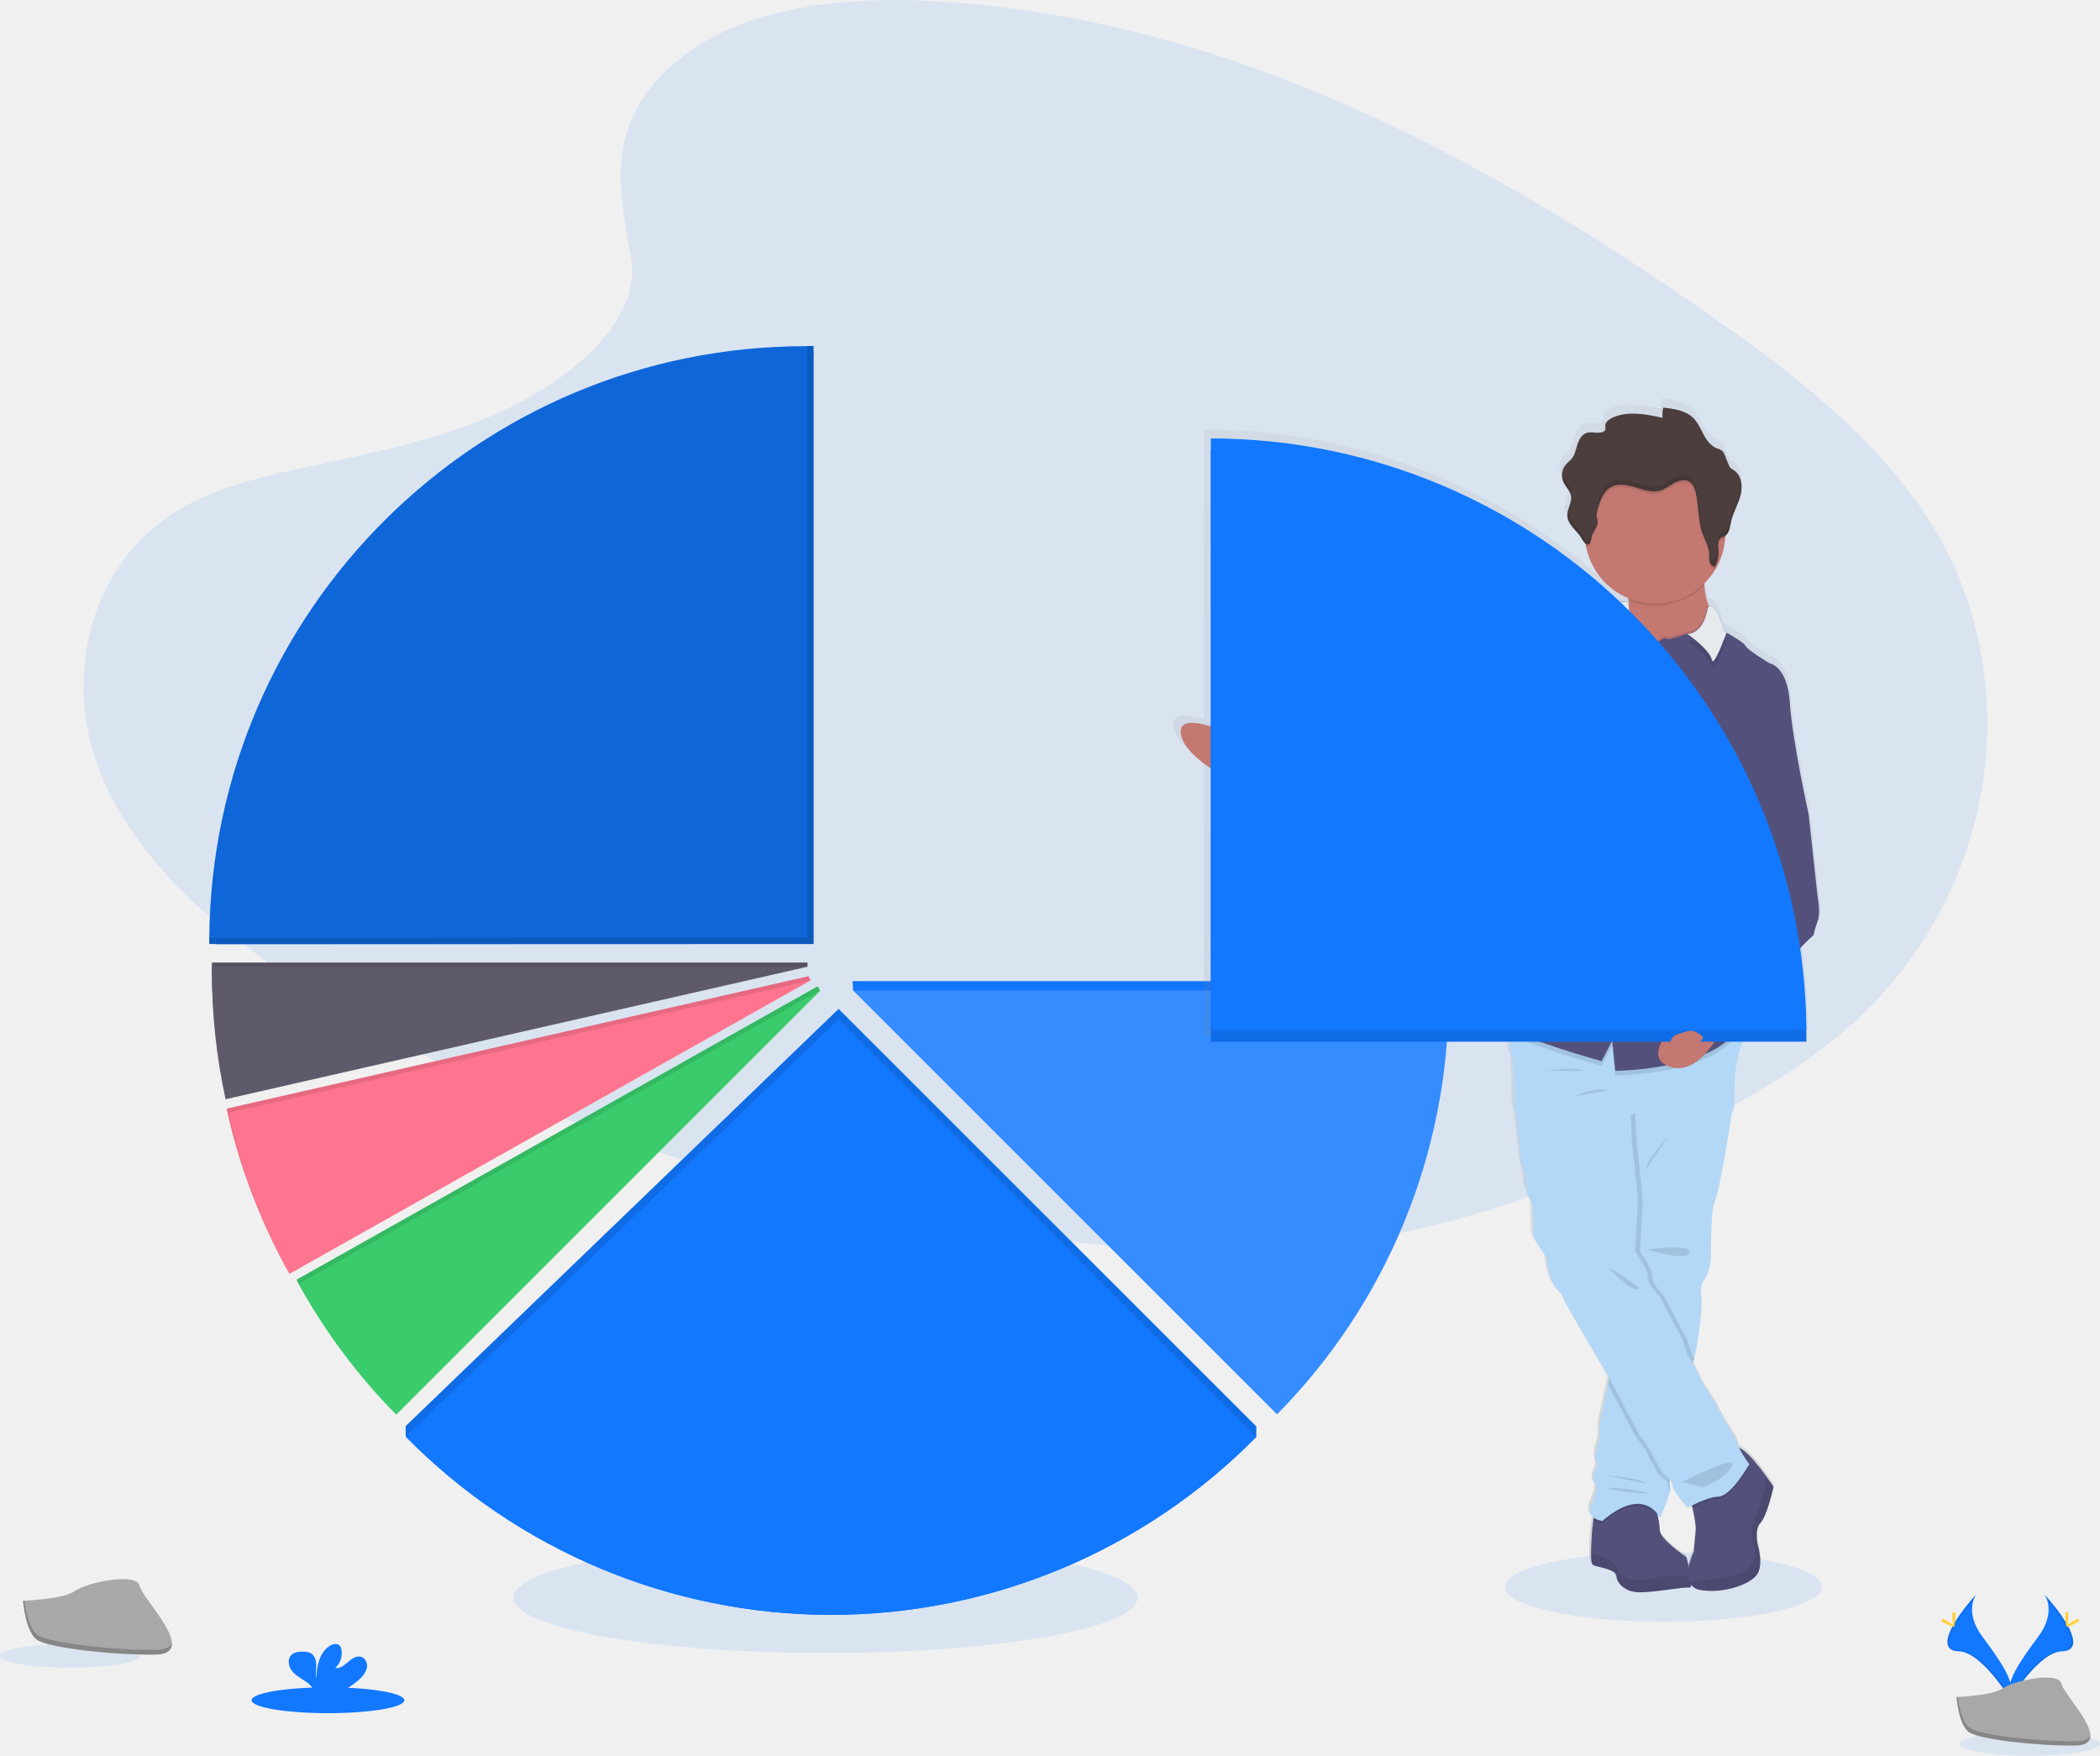
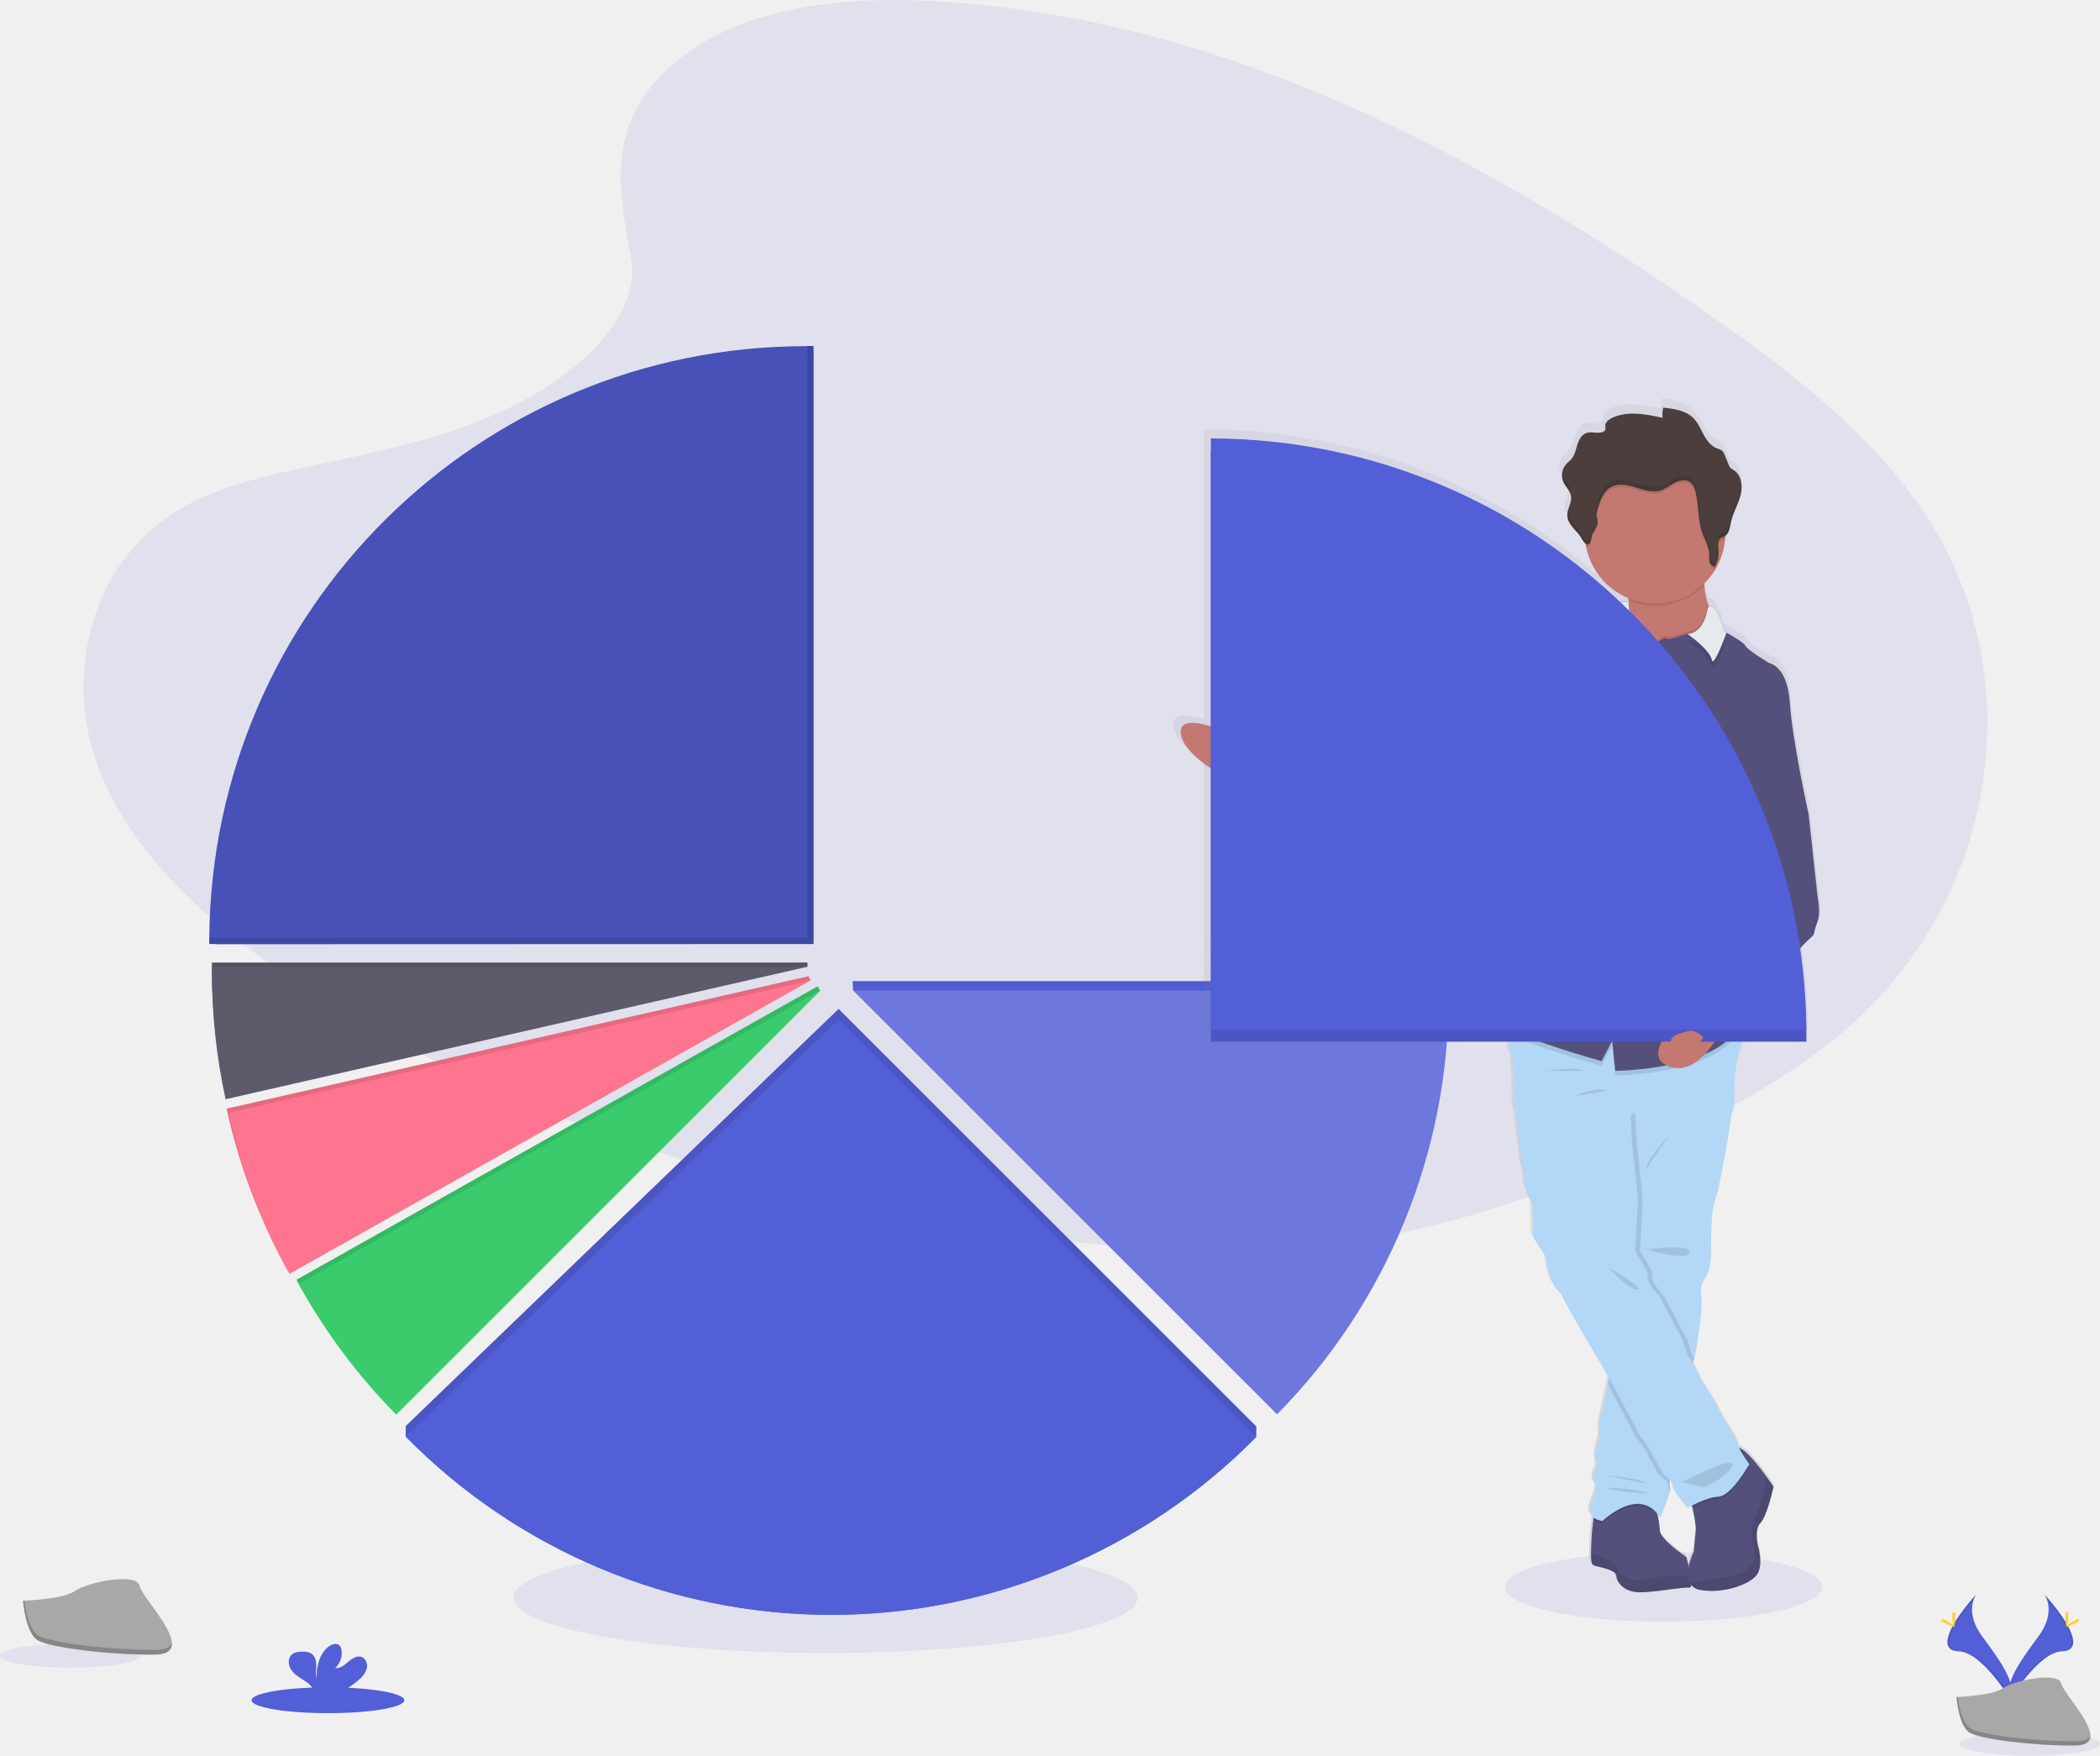
<svg xmlns="http://www.w3.org/2000/svg" height="836.99" viewBox="0 0 1000.85 836.99" width="1000.85">
  <linearGradient id="a" gradientUnits="userSpaceOnUse" x1="812.95" x2="812.95" y1="789.59" y2="221.38">
    <stop offset="0" stop-color="#808080" stop-opacity=".25" />
    <stop offset=".54" stop-color="#808080" stop-opacity=".12" />
    <stop offset="1" stop-color="#808080" stop-opacity=".1" />
  </linearGradient>
-   <path d="m419.57 62.77c30.78-27.43 79.11-33 123.09-30.84 138.16 6.87 262.87 73.56 370.74 149 39.05 27.31 77.5 56.74 102.85 94.35 51.6 76.57 36.3 182.63-35.46 245.7-24.41 21.46-54 37.92-84.39 52.5-54 25.93-112.31 46.74-173.62 52.67-43.73 4.22-88 .79-131.46-5.11-121.44-16.47-240.65-52.89-340.56-115.2-43.82-27.33-85.13-61.3-103.19-105.51s-6.5-100.24 38.24-126.41c18.51-10.82 40.64-15.71 62.3-20.3 31.89-6.76 64.29-13.42 93.06-27.15 29.72-14.19 64.92-41.63 59-73-6.28-33.71-11.35-63.3 19.4-90.7z" fill="#1178ff" opacity=".1" transform="translate(-99.58 -31.5)" />
-   <ellipse cx="967.42" cy="831.34" fill="#1178ff" opacity=".1" rx="33.42" ry="5.65" />
-   <ellipse cx="393.44" cy="761.68" fill="#1178ff" opacity=".1" rx="148.72" ry="26.33" />
-   <ellipse cx="792.81" cy="756.47" fill="#1178ff" opacity=".1" rx="75.59" ry="16.65" />
-   <path d="m1073.9 791.49s6.14 8-2.83 20.14-16.36 22.35-13.37 29.9c0 0 13.53-22.5 24.54-22.82s3.76-13.71-8.34-27.22z" fill="#1178ff" transform="translate(-99.58 -31.5)" />
+   <path d="m419.57 62.77c30.78-27.43 79.11-33 123.09-30.84 138.16 6.87 262.87 73.56 370.74 149 39.05 27.31 77.5 56.74 102.85 94.35 51.6 76.57 36.3 182.63-35.46 245.7-24.41 21.46-54 37.92-84.39 52.5-54 25.93-112.31 46.74-173.62 52.67-43.73 4.22-88 .79-131.46-5.11-121.44-16.47-240.65-52.89-340.56-115.2-43.82-27.33-85.13-61.3-103.19-105.51s-6.5-100.24 38.24-126.41c18.51-10.82 40.64-15.71 62.3-20.3 31.89-6.76 64.29-13.42 93.06-27.15 29.72-14.19 64.92-41.63 59-73-6.28-33.71-11.35-63.3 19.4-90.7z" fill="#535fd7" opacity=".1" transform="translate(-99.58 -31.5)" />
+   <ellipse cx="967.42" cy="831.34" fill="#535fd7" opacity=".1" rx="33.42" ry="5.65" />
+   <ellipse cx="393.44" cy="761.68" fill="#535fd7" opacity=".1" rx="148.72" ry="26.33" />
+   <ellipse cx="792.81" cy="756.47" fill="#535fd7" opacity=".1" rx="75.59" ry="16.65" />
+   <path d="m1073.9 791.49s6.14 8-2.83 20.14-16.36 22.35-13.37 29.9c0 0 13.53-22.5 24.54-22.82s3.76-13.71-8.34-27.22z" fill="#535fd7" transform="translate(-99.58 -31.5)" />
  <path d="m1073.9 791.49a10 10 0 0 1 1.26 2.52c10.74 12.63 16.47 24.41 6.14 24.7-9.62.28-21.17 17.49-23.93 21.83a8.21 8.21 0 0 0 .33 1s13.53-22.5 24.54-22.82 3.76-13.72-8.34-27.23z" opacity=".1" transform="translate(-99.58 -31.5)" />
  <path d="m1085.31 801.72c0 2.83-.32 5.11-.71 5.11s-.71-2.28-.71-5.11.4-1.49.79-1.49.63-1.33.63 1.49z" fill="#ffd037" transform="translate(-99.58 -31.5)" />
  <path d="m1089.23 805.09c-2.48 1.35-4.65 2.17-4.83 1.83s1.67-1.72 4.15-3.07 1.5-.37 1.69 0 1.47-.11-1.01 1.24z" fill="#ffd037" transform="translate(-99.58 -31.5)" />
-   <path d="m1041.49 791.49s-6.14 8 2.83 20.14 16.37 22.35 13.38 29.9c0 0-13.54-22.5-24.55-22.82s-3.78-13.71 8.34-27.22z" fill="#1178ff" transform="translate(-99.58 -31.5)" />
+   <path d="m1041.49 791.49s-6.14 8 2.83 20.14 16.37 22.35 13.38 29.9c0 0-13.54-22.5-24.55-22.82s-3.78-13.71 8.34-27.22z" fill="#535fd7" transform="translate(-99.58 -31.5)" />
  <path d="m1041.49 791.49a9.83 9.83 0 0 0 -1.25 2.52c-10.75 12.63-16.48 24.41-6.15 24.7 9.63.28 21.17 17.49 23.93 21.83-.09.34-.2.67-.32 1 0 0-13.54-22.5-24.55-22.82s-3.78-13.72 8.34-27.23z" opacity=".1" transform="translate(-99.58 -31.5)" />
  <path d="m1030.08 801.72c0 2.83.32 5.11.71 5.11s.71-2.28.71-5.11-.4-1.49-.79-1.49-.63-1.33-.63 1.49z" fill="#ffd037" transform="translate(-99.58 -31.5)" />
  <path d="m1026.17 805.09c2.48 1.35 4.64 2.17 4.83 1.83s-1.68-1.72-4.16-3.07-1.5-.37-1.68 0-1.47-.11 1.01 1.24z" fill="#ffd037" transform="translate(-99.58 -31.5)" />
  <path d="m1032 840.48s17.15-.53 22.32-4.21 26.4-8.08 27.68-2.17 25.78 29.37 6.41 29.52-45-3-50.17-6.16-6.24-16.98-6.24-16.98z" fill="#a8a8a8" transform="translate(-99.58 -31.5)" />
  <path d="m1088.8 861.57c-19.37.15-45-3-50.17-6.16-3.93-2.4-5.5-11-6-14.95h-.57s1.08 13.84 6.24 17 30.8 6.32 50.17 6.16c5.59 0 7.52-2 7.42-5-.8 1.8-2.89 2.91-7.09 2.95z" opacity=".2" transform="translate(-99.58 -31.5)" />
-   <ellipse cx="33.42" cy="789.34" fill="#1178ff" opacity=".1" rx="33.42" ry="5.65" />
+   <ellipse cx="33.42" cy="789.34" fill="#535fd7" opacity=".1" rx="33.42" ry="5.65" />
  <path d="m110.55 794.59s19.07-.59 24.81-4.68 29.33-9 30.76-2.41 28.65 32.63 7.13 32.81-50-3.36-55.75-6.85-6.95-18.87-6.95-18.87z" fill="#a8a8a8" transform="translate(-99.58 -31.5)" />
  <path d="m173.63 818c-21.53.17-50-3.35-55.75-6.85-4.37-2.66-6.11-12.2-6.69-16.61h-.64s1.21 15.38 7 18.87 34.22 7 55.75 6.85c6.21 0 8.36-2.27 8.24-5.54-.92 2.03-3.29 3.28-7.91 3.28z" opacity=".2" transform="translate(-99.58 -31.5)" />
-   <ellipse cx="156.3" cy="810.53" fill="#1178ff" rx="36.41" ry="6.16" />
-   <path d="m270.93 832a10.6 10.6 0 0 0 3.48-5.24c.44-2.08-.44-4.58-2.43-5.34-2.23-.85-4.61.7-6.41 2.26s-3.88 3.34-6.24 3a9.51 9.51 0 0 0 2.94-8.89 3.67 3.67 0 0 0 -.82-1.8c-1.24-1.33-3.48-.76-5 .28-4.71 3.32-6 9.71-6.05 15.47-.47-2.08-.07-4.24-.09-6.37s-.59-4.49-2.39-5.64a7.23 7.23 0 0 0 -3.65-.86c-2.11-.07-4.47.14-5.92 1.69-1.79 1.92-1.33 5.15.23 7.27s3.94 3.44 6.13 4.9a13.57 13.57 0 0 1 4.38 4.18 4.71 4.71 0 0 1 .33.75h13.27a36.9 36.9 0 0 0 8.24-5.66z" fill="#1178ff" transform="translate(-99.58 -31.5)" />
-   <path d="m412.48 469.54-6.16-1.83.29 4.48 13.79 5.27-2.5-7.42z" fill="#1178ff" />
+   <ellipse cx="156.3" cy="810.53" fill="#535fd7" rx="36.41" ry="6.16" />
+   <path d="m270.93 832a10.6 10.6 0 0 0 3.48-5.24c.44-2.08-.44-4.58-2.43-5.34-2.23-.85-4.61.7-6.41 2.26s-3.88 3.34-6.24 3a9.51 9.51 0 0 0 2.94-8.89 3.67 3.67 0 0 0 -.82-1.8c-1.24-1.33-3.48-.76-5 .28-4.71 3.32-6 9.71-6.05 15.47-.47-2.08-.07-4.24-.09-6.37s-.59-4.49-2.39-5.64a7.23 7.23 0 0 0 -3.65-.86c-2.11-.07-4.47.14-5.92 1.69-1.79 1.92-1.33 5.15.23 7.27s3.94 3.44 6.13 4.9a13.57 13.57 0 0 1 4.38 4.18 4.71 4.71 0 0 1 .33.75h13.27a36.9 36.9 0 0 0 8.24-5.66z" fill="#535fd7" transform="translate(-99.58 -31.5)" />
+   <path d="m412.48 469.54-6.16-1.83.29 4.48 13.79 5.27-2.5-7.42z" fill="#535fd7" />
  <path d="m412.48 469.54-6.16-1.83.29 4.48 13.79 5.27-2.5-7.42z" opacity=".03" />
  <g transform="translate(-99.58 -31.5)">
-     <path d="m708.21 701.25a283.49 283.49 0 0 0 81.79-199.62c0-.8 0-1.6 0-2.41h-283.82z" fill="#1178ff" />
+     <path d="m708.21 701.25a283.49 283.49 0 0 0 81.79-199.62c0-.8 0-1.6 0-2.41h-283.82z" fill="#535fd7" />
    <path d="m708.21 701.25a283.49 283.49 0 0 0 81.79-199.62c0-.8 0-1.6 0-2.41h-283.82z" opacity=".03" />
-     <path d="m708.21 705.72a283.49 283.49 0 0 0 81.79-199.62c0-.81 0-1.61 0-2.41h-283.82z" fill="#1178ff" />
+     <path d="m708.21 705.72a283.49 283.49 0 0 0 81.79-199.62c0-.81 0-1.61 0-2.41h-283.82z" fill="#535fd7" />
    <path d="m708.21 705.72a283.49 283.49 0 0 0 81.79-199.62c0-.81 0-1.61 0-2.41h-283.82z" fill="#fff" opacity=".15" />
    <path d="m966.38 456-4.38-39.53s-7.93-35.59-9.06-53.38-9.7-19.09-9.77-19.09-10.57-6.18-11.51-8.24c-.73-1.58-6.6-4.94-9.26-6.42l-1.3-.69s-3.3-13.75-7.23-11.78l-.32-.93a34.41 34.41 0 0 1 -1.85-9.17c0-.39 0-.77 0-1.15a33.56 33.56 0 0 0 9-15.33 33.14 33.14 0 0 0 1-6.26c0-.39 0-.79 0-1.19 1.93-1.35 2.25-4.21 2.76-6.6.94-4.38 3.4-8.3 4.57-12.62.1-.37.18-.75.25-1.14 0-.08 0-.16 0-.25a14.78 14.78 0 0 0 .23-2.4c0-.06 0-.11 0-.17 0-3.26-1-6.46-3.7-8.2a8 8 0 0 1 -1.72-1.2 5.15 5.15 0 0 1 -.88-1.59l-2-4.76a4.93 4.93 0 0 0 -1-1.69 7.25 7.25 0 0 0 -2.67-1.27c-3-1.15-5-3.94-6.47-6.72s-2.82-5.78-5.11-8c-3.72-3.55-9.24-4.3-14.36-4.86a15.49 15.49 0 0 0 -.36 4.89c-8.13-1.78-17-3.49-24.49.1a5.67 5.67 0 0 0 -3 2.9 4.05 4.05 0 0 0 -.12.47 3.1 3.1 0 0 0 0 .61 5.51 5.51 0 0 1 .13 1.33 2 2 0 0 1 -1.25 1.34c-2.46 1.09-5.43-.32-8 .55-2.35.8-3.65 3.27-4.38 5.63s-1.2 4.89-2.79 6.78c-.8 1-1.85 1.67-2.68 2.6a8 8 0 0 0 -1.89 6.36 1.13 1.13 0 0 0 0 .18c0 .3.11.6.19.9a8.12 8.12 0 0 0 .38 1c.14.29.29.57.45.85 1.12 1.89 2.79 3.53 3.21 5.67v.08c.49 2.75-1.26 5.37-1.7 8.11 0 .22-.06.43-.07.65v.06.68c.15 4 3.82 6.65 6 9.59.58.78 1.66 3.05 2.82 3.9.06.43.13.85.22 1.26a32.63 32.63 0 0 0 3.26 9.3 34 34 0 0 0 17.47 15.63c0 .39.08.79.12 1.19 0 .74.1 1.5.1 2.24v1.08l-.33-2.54a9.83 9.83 0 0 0 -3.76-.05 288.33 288.33 0 0 0 -197.78-78.55v138.09c-8.26-2.48-15-2.76-14.5 3.08.46 6 7 12.08 14.5 17.11v131.09h144.24c.15 3.34.45 6.34 1 7.07 1.55 1.88 1.41 24.4 1.41 24.4s.76 4.13.95 4.87 2.45 19.86 2.45 20.79 2.08 7.5 1.89 10.12 3.4 11.23 3.4 11.23l.56 15.74s5.85 8.81 6.23 9.37.19 11.61 6.6 16.86a7.46 7.46 0 0 1 2.08 3.55c.48 1.9 16.58 28.94 21.56 37.28l-.6 2.83-4 18.71-.19 7.87s-2.46 6.74-1.7 9.55a10.25 10.25 0 0 1 .38 4.5s-2.64 4.11-.94 6.74.75 4.12-1.7 10.86c-1.08 3-.15 4.77 1.23 5.87 0 .33-.08.68-.12 1-.35 3-.74 6.43-.74 7.34s-.35 5-.37 8.6c0 2.85.18 5.41.94 5.83 1.7.93 11.14 2 11.32 5.24s3.78 7.86 11.32 7.86 20.57-2.62 23.77-2.25c.53.07.84-.28 1-.9a3 3 0 0 0 .07-.32 7.14 7.14 0 0 0 4.4 2.35c11.32 2.07 25.09-3 27.74-8.05a9.24 9.24 0 0 0 .76-2c1.26-5-.76-11.29-.76-11.29a19.26 19.26 0 0 1 -.24-7.74 6.59 6.59 0 0 1 1.55-3.11c1.81-1.9 3.56-7.12 4.74-11.32.91-3.27 1.49-5.93 1.49-5.93s-1.19-1.82-3-4.32c-3.63-5.09-9.76-13-13.59-14.35a4.39 4.39 0 0 1 -.4-1.18c-.18-1.87-4.15-8-4.15-8s-5.47-8.81-5.47-9.55-7.54-12.18-7.54-12.18-2.9-6.29-4.81-9.7c.22-.6.44-1.36.67-2.26 2-7.88 4-25.87 3.57-28.31-.57-3-1-6.18 1.88-10.49s2.65-11.23 2.65-11.23-.19-21.18 1.88-25.48 7.92-38.77 7.74-39.53 1.5-5.47 1.5-5.47l.35-13.59v-.83s1.32-11.8 3-14.43a6.28 6.28 0 0 0 .52-2.57h31.13c0-1.88-.07-3.75-.12-5.62h.12a285.87 285.87 0 0 0 -3-39.17c2.92-3.54 6.45-6 6.56-6.76a41.65 41.65 0 0 1 2.07-6.75c1.26-3.79-.25-11.28-.25-11.28zm-62.83 293.13s.8-.48 2.1-1.15c.08.32.16.66.24 1 .84 3.62 1.85 8.64 1.62 11-.39 3.93-1 10.12-1 10.12a32.8 32.8 0 0 0 -2.39 7c-.6-2.47-1.19-4.42-1.19-4.42s-12.84-8.6-12.84-12.92a33.86 33.86 0 0 0 -.88-6.43c-.11-.54-.23-1.06-.35-1.57a11.24 11.24 0 0 1 1.42 2.21s3.83-9.29 4.75-13a3 3 0 0 0 .16-1.42 12.14 12.14 0 0 1 -.23-3.84c.9 1 1.59 2 1.36 2.72-.52 1.71 7.23 10.7 7.23 10.7z" fill="url(#a)" />
    <path d="m904.59 788.35c-3.16-.37-16 2.23-23.46 2.23s-11-4.64-11.17-7.82-9.49-4.27-11.17-5.2c-.74-.42-.93-3-.92-5.8 0-3.57.36-7.61.36-8.55s.38-4.32.73-7.29c.3-2.57.58-4.8.58-4.8 8.75-10.61 28.68-2.8 28.68-2.8s.85 2.95 1.54 6.25a34.22 34.22 0 0 1 .87 6.39c0 4.29 12.67 12.85 12.67 12.85a84.58 84.58 0 0 1 2.1 8.83c.51 3.15.6 5.88-.81 5.71z" fill="#53517c" />
    <path d="m904.59 788.34c-3.16-.36-16 2.24-23.45 2.24s-11-4.65-11.17-7.82-9.5-4.28-11.18-5.21c-.74-.41-.93-3-.92-5.79 3.56 1.08 8.52 2.85 10.24 4.68 2.79 3 3.53 6.32 5.4 6.7s3.72 3 12.65.74c5.58-1.4 13.82-1.41 19.24-1.22.51 3.13.6 5.85-.81 5.68z" opacity=".1" />
    <path d="m938.66 757.45c-3.16 3.35-1.29 10.79-1.29 10.79s2.6 8.2 0 13.23-16.2 10-27.37 8a6.57 6.57 0 0 1 -5.08-3.48c-2.73-5.38 1.91-14.77 1.91-14.77s.56-6.14.94-10.05c.22-2.36-.78-7.35-1.6-10.95-.55-2.36-1-4.13-1-4.13s17-24.39 22.16-24.57a2.34 2.34 0 0 1 .73.08c3.74.92 10.11 9.18 13.82 14.41 1.77 2.5 2.95 4.31 2.95 4.31s-2.99 13.78-6.17 17.13z" fill="#53517c" />
    <path d="m938.66 757.45c-3.16 3.35-1.29 10.79-1.29 10.79s2.6 8.2 0 13.22-16.2 10.06-27.37 8a6.58 6.58 0 0 1 -5.08-3.47c3.22-.68 8.29-1.55 16.25-2.48 19.17-2.24 14.14-14.89 14.14-14.89s-2.23-8.94.56-13.41c2-3.17 4.63-13.5 6-19.2 1.78 2.49 2.95 4.3 2.95 4.3s-2.98 13.79-6.16 17.14z" opacity=".1" />
    <path d="m889.76 754.57c-2.67-3.65-10.57-10.68-26.5 3.06a9 9 0 0 1 -4.3-1.71c.3-2.57.58-4.8.58-4.8 8.75-10.61 28.68-2.8 28.68-2.8s.85 2.95 1.54 6.25z" opacity=".1" />
    <path d="m926.38 545v.82l-.38 13.53s-1.68 4.66-1.49 5.4-5.58 35-7.64 39.28-1.87 25.33-1.87 25.33.18 6.88-2.62 11.17-2.38 7.47-1.82 10.47c.46 2.42-1.55 20.31-3.52 28.14a9.79 9.79 0 0 1 -1.33 3.51 2.77 2.77 0 0 0 -.45.86c-2.68 6.91-9.6 49.59-9.6 49.59s-.07.82-.14 1.94c-.12 2.06-.23 5.16.14 5.88a3 3 0 0 1 -.16 1.41c-.9 3.69-4.68 12.93-4.68 12.93s-7.26-16.2-27.56 1.3c0 0-7.82-.75-5.39-7.45s3.35-8.19 1.67-10.79.93-6.7.93-6.7a10.19 10.19 0 0 0 -.37-4.47c-.75-2.79 1.68-9.49 1.68-9.49l.19-7.82 3.92-18.6 1.18-5.6 1.22-5.79 6.5-112.85.25-4.2 1.82-31.69 43.93-7.26 1.5 11.53 2.38 5.66z" fill="#b3d7f7" />
    <path d="m905.59 543.28-26.91 17.72 1 15.51s2.79 24.95 2.79 27.55-1.31 23.83-1.31 23.83 6.71 10 6 12.48 5.76 9.3 5.76 9.3l11.08 21.2s1.87 6.92 3 8.22a9.79 9.79 0 0 1 -1.33 3.51c-2.23 2.23-10.05 50.45-10.05 50.45s-.07.82-.14 1.94c-.57-.51-1-.82-1-.82s-5.4-8.94-5.4-9.86-5.77-8.38-5.77-8.38l-13.16-25.13-3.08-5.21 1.22-5.79 8.57-148.74 43.93-7.26 1.5 11.53-40 10.19z" opacity=".1" />
    <path d="m924.14 545-49.14 17.75 1.82-31.69 43.93-7.26 1.5 11.53 2.38 5.66c-.3 2.29-.49 4.01-.49 4.01z" opacity=".1" />
    <path d="m895.66 740.87a3 3 0 0 1 -.16 1.41c-.69-1.15-1.11-2.09-1-2.52.56-1.68-4.47-5.59-4.47-5.59s-5.39-8.94-5.39-9.86-5.78-8.38-5.78-8.38l-13-24.74 1.18-5.6 1.22-5.79 6.53-112.8.39 9.53s2.82 24.9 2.82 27.47-1.3 23.83-1.3 23.83 6.7 10 6 12.48 5.77 9.3 5.77 9.3l11.17 21.23s2 7.64 3.17 8.38a19.58 19.58 0 0 1 2.52 4.21c-2.68 6.91-9.6 49.59-9.6 49.59s-.07.82-.14 1.94c-.19 2.09-.3 5.19.07 5.91z" opacity=".1" />
    <path d="m933.27 730.63s-8.38 15.08-14.71 15.46c-4.27.25-9.47 2.61-12.39 4.13-.55-2.36-1-4.13-1-4.13s17-24.39 22.16-24.57a2.34 2.34 0 0 1 .73.08s0 .07 0 .09c.18 1.87 5.21 8.94 5.21 8.94z" opacity=".1" />
    <path d="m933.27 729.51s-8.38 15.08-14.71 15.46-14.7 5.4-14.7 5.4-7.64-8.94-7.09-10.61-4.46-5.59-4.46-5.59-5.4-8.94-5.4-9.86-5.78-8.38-5.78-8.38l-13.21-25.13s-22.15-37.25-22.71-39.48a7.37 7.37 0 0 0 -2.06-3.53c-6.32-5.22-6.14-16.2-6.51-16.76l-6.14-9.31-.56-15.64s-3.54-8.56-3.35-11.17-1.87-9.12-1.87-10.06-2.23-19.91-2.41-20.66-.94-4.84-.94-4.84.19-22.34-1.29-24.21c-.82-1-1.08-6.27-1.14-10.85-.06-3.83 0-7.2 0-7.2l109.65-11.36s.68 6.25 1.07 12.51c.35 5.59.47 11.21-.32 12.44-1.68 2.61-3 14.34-3 14.34l-49.52 17.87.55 13.59s2.8 24.95 2.8 27.55-1.31 23.83-1.31 23.83 6.7 10 6 12.48 5.76 9.3 5.76 9.3l11.17 21.23s2.06 7.64 3.17 8.38 6.16 11.75 6.16 11.75 7.44 11.37 7.44 12.11 5.4 9.5 5.4 9.5 3.91 6.14 4.09 8 5.22 8.9 5.22 8.9z" fill="#b3d7f7" />
    <path d="m866.25 635.68s9.12 10.43 13.77 10.62-13.77-10.62-13.77-10.62z" opacity=".1" />
    <path d="m901.06 738.08s27.55-14.15 24-7.63-13.59 10-13.59 10z" opacity=".1" />
    <path d="m865.13 734.92s16.94 1.11 19.17 3.91c0 0-18.05-3.73-19.17-3.91z" opacity=".1" />
    <path d="m865.31 740.69s15.46.56 20.48 2.79c0 0-16.38-.56-20.48-2.79z" opacity=".1" />
    <path d="m713 416-4.9-2.24-7.76-3.54s-36.86-14.71-38-29.41 43 9.68 43 9.68a42.42 42.42 0 0 0 4.09 5.5c1.41 1.58 3 2.92 4.29 3.06 3.4.37-.72 16.95-.72 16.95z" fill="#c37871" />
    <path d="m918 336.31-12.1 14-29.41-9.67-7.26-5.78 4.64-6.14c1.59-2.1 2.07-5.3 2-8.6 0-.74 0-1.5-.1-2.24a57.16 57.16 0 0 0 -2.08-10.94s41.88-10.62 38.9-1.87a15.57 15.57 0 0 0 -.7 5.63 34.11 34.11 0 0 0 1.83 9.12 53 53 0 0 0 3.15 7.59z" fill="#c37871" />
    <path d="m912.6 305a15.57 15.57 0 0 0 -.7 5.63 33.51 33.51 0 0 1 -36.12 7.18 57.16 57.16 0 0 0 -2.08-10.94s41.88-10.59 38.9-1.87z" opacity=".1" />
    <path d="m921.91 285.67c0 .8 0 1.6-.09 2.39a33.51 33.51 0 0 1 -63.12 13.15 32.88 32.88 0 0 1 -3.21-9.24 32 32 0 0 1 -.61-6.3 33.16 33.16 0 0 1 .46-5.49 33.5 33.5 0 0 1 66.53 4.34c.03.38.04.77.04 1.15z" fill="#c37871" />
    <path d="m918 336.31-12.1 14-29.41-9.67-7.26-5.78 4.64-6.14c1.59-2.1 2.07-5.3 2-8.6l1.34 10.27.32.32 1.92 1.92h2.42l4.66 6.33s6.7-5.39 7.26-4.1 9.68-2.23 9.68-2.23h.35c8.26-.35 9.7-12.65 9.7-12.65s.13-.11.2-.15a53 53 0 0 0 3.15 7.59z" opacity=".1" />
    <path d="m929.68 518.24c-.21.81-.44 1.6-.69 2.39-7.26 23.08-59.58 23.64-59.58 23.64l-1.49-14.33-5 9.68s-32.38-8.94-43.95-15.33c-.06-3.83 0-7.2 0-7.2l109.65-11.36s.67 6.27 1.06 12.51z" opacity=".1" />
    <path d="m713 416-4.9-2.24c1.13-5.32 1.33-15.88 1.36-17.77 1.41 1.58 3 2.92 4.29 3.06 3.37.37-.75 16.95-.75 16.95z" opacity=".1" />
    <path d="m928.05 465.89s8.2 29.42.94 52.51-59.58 23.6-59.58 23.6l-1.49-14.33-5 9.69s-39.09-10.81-46.72-17.14-3.73-15.82-3.73-15.82 2.61-12.28 4.84-14.9 2.61-11.73 1.86-13 2.61-13.6 3.73-15.46-.19-51.57-.19-51.57-16.57 7.44-17.5 9.68-20.48 13-20.48 13-18.43 2.24-21.78 2.24-21.79-2.24-21.79-2.24-5-.19-6.51-1.3a19.21 19.21 0 0 0 -4.85-2.05s-5.2-1.12-6.7-3.16-14-8.94-14-8.94c2.42-1.49 2.61-21 2.61-21l23.64 5.77s1.5-3.16 3.73-1.86 15.83 2.39 15.83 2.39 11.36-2.23 11.92-1.31 2.23.75 2.23.75 2.24-.19 2.24-.92 2 .17 2 .17l3.73.56s-.56-4.83 1.12-5.2a2.46 2.46 0 0 0 1.85-2.05s5-6.7 7.45-6.7 4.1-6.7 4.1-6.7l8.94-9.12s-1.12-4.66 0-4.85 1.29-2.23 1.29-2.23.38-4.09 2.43-5 3.16-6.32 3.16-6.32 9.49-10.61 10.24-14.34 4.66-4.47 4.66-4.47a23 23 0 0 1 6.88-3c3.17-.56 11.55-1.5 11.55-1.5s15.26-1.29 16.76-3 4.09-1.5 5.76-1.5a1.91 1.91 0 0 0 1-.37c1.51-.94 3.31-3.56 5.11-5.21 2.23-2.05 6.14-1.12 6.14-1.12l1.68 12.85.31.31 1.92 1.92h2.42l4.66 6.34s6.7-5.4 7.26-4.1 9.68-2.24 9.68-2.24h.35c8.26-.35 9.7-12.64 9.7-12.64 4.1-3.55 7.64 11.36 7.64 11.36l1.29.69c2.62 1.46 8.42 4.8 9.13 6.38.93 2 11.36 8.18 11.36 8.18z" fill="#53517c" />
    <path d="m932.9 510.57-5.5 4.43-6.23 5s-11.55 27-27.37 19.37 21.2-35.87 21.2-35.87l5.12-2.48 5.67-2.74z" fill="#c37871" />
    <path d="m876.42 334c-5.75 2.39-13 8.07-13 8.07l-.27-14.89c1.51-.95 3.31-3.56 5.11-5.22 2.23-2 6.14-1.11 6.14-1.11l1.68 12.84z" opacity=".1" />
    <path d="m877.54 331.78c-5.75 2.39-13 8.07-13 8.07l-.24-14.85c1.51-.94 3.31-3.56 5.11-5.21 2.23-2.05 6.14-1.12 6.14-1.12l1.68 12.85z" fill="#e6eaed" />
    <path d="m922.46 336.45c-2.86 7.66-6.42 16.14-7.06 12.89-.77-3.85-7.48-9.29-11.57-12.3 8.26-.34 9.7-12.64 9.7-12.64 4.1-3.54 7.64 11.36 7.64 11.36z" opacity=".1" />
    <path d="m922.46 333.1c-2.86 7.66-6.42 16.14-7.06 12.89-.77-3.85-7.48-9.29-11.57-12.3 8.26-.35 9.7-12.64 9.7-12.64 4.1-3.55 7.64 11.36 7.64 11.36z" fill="#e6eaed" />
    <path d="m884.49 627.12s21.22-3 20.29 1.49-20.29-1.49-20.29-1.49z" opacity=".1" />
    <path d="m850.23 554s8.38-4.47 15.83-2.6z" opacity=".1" />
    <path d="m836.64 541.85s13.41-2.05 18.43.19z" opacity=".1" />
    <path d="m895.29 572.57s-11.73 12.47-11 15.82z" opacity=".1" />
    <path d="m780.79 405.2s-1.86 6.7 9.5 9.49z" opacity=".1" />
    <path d="m777.44 416.74s14 12.47 7.45 12.85-7.45-12.85-7.45-12.85z" opacity=".1" />
    <path d="m808.53 366.66s17.13 11.91 16 14.71-16-14.71-16-14.71z" opacity=".1" />
    <path d="m932.9 510.57-5.5 4.43c-1.15-3.94-3.53-10.54-7.25-14l5.67-2.74z" opacity=".1" />
    <path d="m935.5 352.32 7.45-4.65s8.56 1.3 9.68 19 8.94 53.06 8.94 53.06l4.28 39.27s1.49 7.45.19 11.17a40.78 40.78 0 0 0 -2 6.7c-.19 1.31-10.43 7.64-10.24 15.83s-13 15.82-13 15.82-8.57 5-11.36 8.57c0 0-3.17-14.9-10.05-18.62s14.52-33.32 14.52-33.32z" fill="#53517c" />
    <path d="m922.62 465.65s-22.34 9.31-20.48 12.29 20.48-12.29 20.48-12.29z" opacity=".1" />
    <path d="m922.62 477.56s-9.29 4.11-8.52 5.42 8.52-5.42 8.52-5.42z" opacity=".1" />
    <path d="m917.41 485.38s-9.29 4.11-8.52 5.42 8.52-5.42 8.52-5.42z" opacity=".1" />
-     <path d="m676.68 246.08v282h283.83c-1.29-155.75-127.8-281.68-283.83-282z" fill="#1178ff" />
+     <path d="m676.68 246.08v282h283.83c-1.29-155.75-127.8-281.68-283.83-282z" fill="#535fd7" />
    <path d="m676.68 246.08v282h283.83c-1.29-155.75-127.8-281.68-283.83-282z" opacity=".1" />
-     <path d="m676.68 240.5v282h283.83c-1.29-155.76-127.8-281.69-283.83-282z" fill="#1178ff" />
+     <path d="m676.68 240.5v282h283.83c-1.29-155.76-127.8-281.69-283.83-282z" fill="#535fd7" />
    <path d="m895.34 530.39a7.34 7.34 0 0 1 1.32-4.32 7.05 7.05 0 0 1 3.18-1.78c1.06-.35 2.13-.68 3.2-1a8.15 8.15 0 0 1 2.58-.42c1.78.07 3.32 1.17 4.75 2.22a2 2 0 0 1 .68.71c.32.74-.37 1.51-1 2a47.65 47.65 0 0 1 -7.11 5.23c-1.78 1-4.14 2.13-6.23 2.15-2.57.07-1.54-2.93-1.37-4.79z" fill="#c37871" />
    <path d="m921.91 285.67c0 .8 0 1.6-.09 2.39a4.64 4.64 0 0 1 -.44.26 12.9 12.9 0 0 0 -1.65.73c-1.63 1.11-1.26 3.53-1.11 5.49a14.79 14.79 0 0 1 -1.7 8.19 2.93 2.93 0 0 1 -2.59-2.44 19.59 19.59 0 0 1 -.16-3.83c-.16-3.42-2-6.47-3.2-9.69-2.22-6.17-1.73-13-3.21-19.37-.43-1.88-1.13-3.88-2.73-5-2.12-1.46-5.06-.82-7.34.37s-4.32 2.93-6.79 3.68c-3.81 1.15-7.86-.24-11.65-1.42s-8.08-2.18-11.62-.37c-3.72 1.91-5.39 6.26-6.53 10.3a10.1 10.1 0 0 0 -.53 3.44c.07 1 .46 2.05.43 3.1 0 2.24-1.91 4-2.65 6.12-.46 1.31-.35 4.54-2.25 4.52a1.21 1.21 0 0 1 -.61-.19 32 32 0 0 1 -.61-6.3 33.16 33.16 0 0 1 .46-5.49 33.5 33.5 0 0 1 66.53 4.34c.03.4.04.79.04 1.17z" opacity=".1" />
    <path d="m846.55 277.3c-.12-3.23 2.33-6.25 1.77-9.43-.44-2.49-2.6-4.3-3.65-6.6a8 8 0 0 1 1.27-8.43c.82-.92 1.85-1.64 2.64-2.58 1.57-1.88 2-4.41 2.75-6.75s2-4.79 4.33-5.59c2.51-.86 5.45.54 7.87-.55a2 2 0 0 0 1.23-1.32 4.66 4.66 0 0 0 -.13-1.33c-.17-1.78 1.52-3.17 3.14-3.95 7.4-3.57 16.14-1.87 24.16-.1a15.89 15.89 0 0 1 .35-4.86c5.06.56 10.51 1.3 14.17 4.82 2.27 2.19 3.54 5.17 5 7.93s3.46 5.53 6.39 6.68a7.1 7.1 0 0 1 2.64 1.26 5 5 0 0 1 1 1.68l1.92 4.73a5.26 5.26 0 0 0 .88 1.59 8.15 8.15 0 0 0 1.69 1.19c3.72 2.43 4.27 7.78 3.11 12.08s-3.58 8.19-4.5 12.55c-.54 2.57-.85 5.71-3.2 6.88a13.6 13.6 0 0 0 -1.65.74c-1.63 1.1-1.27 3.52-1.11 5.48a14.83 14.83 0 0 1 -1.69 8.19 2.92 2.92 0 0 1 -2.59-2.44 19.52 19.52 0 0 1 -.17-3.83c-.16-3.42-2-6.47-3.2-9.69-2.22-6.17-1.73-13-3.2-19.37-.44-1.89-1.15-3.88-2.75-5-2.12-1.47-5.06-.84-7.34.37s-4.31 2.92-6.78 3.67c-3.81 1.14-7.86-.23-11.66-1.43s-8.07-2.17-11.61-.36c-3.72 1.91-5.38 6.27-6.52 10.3a10.16 10.16 0 0 0 -.55 3.44c.08 1 .46 2.06.44 3.1 0 2.25-1.91 4-2.65 6.13-.46 1.31-.35 4.53-2.25 4.52-1.44 0-2.9-3.26-3.61-4.21-2.17-2.89-5.79-5.56-5.94-9.51z" fill="#4b3e3c" />
    <g opacity=".1">
      <path d="m848.32 265.63c-.44-2.49-2.6-4.29-3.65-6.59a7.47 7.47 0 0 1 -.59-2.06 7.79 7.79 0 0 0 .59 4.29c1 2.28 3.15 4.07 3.63 6.51a6.46 6.46 0 0 0 .02-2.15z" />
      <path d="m864.76 233.81a.81.81 0 0 0 0-.16 2.49 2.49 0 0 0 -.12.47 1.15 1.15 0 0 0 .12-.31z" />
      <path d="m891.93 228.44a1.77 1.77 0 0 1 0-.23v.22z" />
      <path d="m929.08 265.53c-1.15 4.3-3.58 8.2-4.5 12.55-.54 2.58-.85 5.71-3.2 6.89a15.28 15.28 0 0 0 -1.65.73c-1.35.92-1.33 2.74-1.19 4.46a2.92 2.92 0 0 1 1.19-2.22 13.6 13.6 0 0 1 1.65-.74c2.35-1.17 2.66-4.31 3.2-6.88.92-4.36 3.35-8.25 4.5-12.55a15.2 15.2 0 0 0 .5-5.17 15.74 15.74 0 0 1 -.5 2.93z" />
      <path d="m916.93 299.38a2.92 2.92 0 0 1 -2.59-2.44 19.66 19.66 0 0 1 -.17-3.84c-.16-3.41-2-6.47-3.2-9.68-2.22-6.17-1.73-13-3.2-19.37-.44-1.89-1.15-3.88-2.75-5-2.12-1.46-5.06-.83-7.34.37s-4.31 2.93-6.78 3.67c-3.81 1.15-7.86-.23-11.66-1.42s-8.07-2.18-11.61-.36c-3.72 1.91-5.38 6.27-6.52 10.29a10.21 10.21 0 0 0 -.55 3.45c0 .23.06.47.1.7a15.16 15.16 0 0 1 .45-1.91c1.14-4 2.8-8.39 6.52-10.3 3.54-1.81 7.82-.83 11.61.36s7.85 2.57 11.66 1.43c2.47-.75 4.5-2.47 6.78-3.67s5.22-1.84 7.34-.37c1.6 1.09 2.31 3.08 2.75 5 1.47 6.39 1 13.2 3.2 19.37 1.15 3.22 3 6.27 3.2 9.69a19.52 19.52 0 0 0 .17 3.83 2.92 2.92 0 0 0 2.59 2.44 14.88 14.88 0 0 0 1.7-8.12 15 15 0 0 1 -1.7 5.88z" />
      <path d="m858.35 284.29c-.46 1.31-.35 4.53-2.25 4.52-1.44 0-2.9-3.25-3.61-4.2-2-2.71-5.26-5.2-5.85-8.69a7.12 7.12 0 0 0 -.09 1.38c.15 3.95 3.77 6.62 5.94 9.54.71 1 2.17 4.2 3.61 4.21 1.9 0 1.79-3.21 2.25-4.52.74-2.12 2.6-3.88 2.65-6.13a6.12 6.12 0 0 0 -.14-1.28c-.43 1.81-1.86 3.36-2.51 5.17z" />
    </g>
  </g>
-   <path d="m99.75 446.6h3.36v3.42h-3.36z" fill="#1178ff" />
+   <path d="m99.75 446.6h3.36v3.42h-3.36z" fill="#535fd7" />
  <path d="m99.75 446.6h3.36v3.42h-3.36z" opacity=".25" />
-   <path d="m384.45 164.94h3.28v3.81h-3.28z" fill="#1178ff" />
+   <path d="m384.45 164.94h3.28v3.81h-3.28z" fill="#535fd7" />
  <path d="m384.45 164.94h3.28v3.81h-3.28z" opacity=".25" />
  <path d="m487.34 481.53v-282h-.59c-156.31 0-283.15 126.08-284.42 282.09z" fill="#fff" opacity=".2" transform="translate(-99.58 -31.5)" />
-   <path d="m487.34 481.53v-282h-.59c-156.31 0-283.15 126.08-284.42 282.09z" fill="#1178ff" transform="translate(-99.58 -31.5)" />
+   <path d="m487.34 481.53v-282h-.59c-156.31 0-283.15 126.08-284.42 282.09z" fill="#535fd7" transform="translate(-99.58 -31.5)" />
  <path d="m487.34 481.53v-282h-.59c-156.31 0-283.15 126.08-284.42 282.09z" opacity=".25" transform="translate(-99.58 -31.5)" />
-   <path d="m484.34 478.53v-282h-.59c-156.31 0-283.15 126.08-284.42 282.09z" fill="#1178ff" transform="translate(-99.58 -31.5)" />
+   <path d="m484.34 478.53v-282h-.59c-156.31 0-283.15 126.08-284.42 282.09z" fill="#535fd7" transform="translate(-99.58 -31.5)" />
  <path d="m484.34 478.53v-282h-.59c-156.31 0-283.15 126.08-284.42 282.09z" opacity=".15" transform="translate(-99.58 -31.5)" />
-   <path d="m594.55 677.37 4.19 2.63v5l-5.69-.88z" fill="#1178ff" />
+   <path d="m594.55 677.37 4.19 2.63v5l-5.69-.88z" fill="#535fd7" />
  <path d="m594.55 677.37 4.19 2.63v5l-5.69-.88z" opacity=".1" />
-   <path d="m194.92 679.37-1.57.47v5l5.32-1.16-1.31-4.87z" fill="#1178ff" />
+   <path d="m194.92 679.37-1.57.47v5l5.32-1.16-1.31-4.87z" fill="#535fd7" />
  <path d="m194.92 679.37-1.57.47v5l5.32-1.16-1.31-4.87z" opacity=".1" />
-   <path d="m499.27 517.46-206.34 198.88a284.38 284.38 0 0 0 405.38.16z" fill="#1178ff" transform="translate(-99.58 -31.5)" />
-   <path d="m499.27 512.46-206.34 198.88a284.38 284.38 0 0 0 405.38.16z" fill="#1178ff" transform="translate(-99.58 -31.5)" />
+   <path d="m499.27 517.46-206.34 198.88a284.38 284.38 0 0 0 405.38.16z" fill="#535fd7" transform="translate(-99.58 -31.5)" />
+   <path d="m499.27 512.46-206.34 198.88a284.38 284.38 0 0 0 405.38.16z" fill="#535fd7" transform="translate(-99.58 -31.5)" />
  <path d="m499.27 512.46-206.34 198.88a284.38 284.38 0 0 0 405.38.16z" opacity=".1" transform="translate(-99.58 -31.5)" />
-   <path d="m499.27 517.46-206.34 198.88a284.38 284.38 0 0 0 405.38.16z" fill="#1178ff" transform="translate(-99.58 -31.5)" />
+   <path d="m499.27 517.46-206.34 198.88a284.38 284.38 0 0 0 405.38.16z" fill="#535fd7" transform="translate(-99.58 -31.5)" />
  <path d="m382.99 475.06 6.87-4.7 1 2-7.84 5.73z" fill="#3acc6c" />
  <path d="m382.99 475.06 6.87-4.7 1 2-7.84 5.73z" opacity=".1" />
  <path d="m378.11 468.03 7.25-2.67 1 2-12.37 4.17z" fill="#ff748e" />
  <path d="m378.11 468.03 7.25-2.67 1 2-12.37 4.17z" opacity=".1" />
  <path d="m377.2 459.28 7.66-.42v2l-12.87 1.35 1.15-2.59z" fill="#5e5a6b" />
  <path d="m377.2 459.28 7.66-.42v2l-12.87 1.35 1.15-2.59z" opacity=".1" />
  <path d="m484.44 490.36-277.35 63.16a285.39 285.39 0 0 1 -6.51-60.75c0-.81 0-1.61 0-2.41z" fill="#5e5a6b" transform="translate(-99.58 -31.5)" />
  <path d="m484.44 490.36-277.35 63.16a285.39 285.39 0 0 1 -6.51-60.75c0-.81 0-1.61 0-2.41z" opacity=".1" transform="translate(-99.58 -31.5)" />
  <path d="m484.44 492.36-277.35 63.16a285.39 285.39 0 0 1 -6.51-60.75c0-.81 0-1.61 0-2.41z" fill="#5e5a6b" transform="translate(-99.58 -31.5)" />
  <path d="m207.59 560a281.75 281.75 0 0 0 28.92 76.77l248.43-139.91z" fill="#ff748e" transform="translate(-99.58 -31.5)" />
  <path d="m207.59 560a281.75 281.75 0 0 0 28.92 76.77l248.43-139.91z" opacity=".1" transform="translate(-99.58 -31.5)" />
  <path d="m208.59 562a281.75 281.75 0 0 0 28.92 76.77l248.43-139.91z" fill="#ff748e" transform="translate(-99.58 -31.5)" />
  <path d="m488.89 501.88-248 139.69.12.22a284.37 284.37 0 0 0 46.4 62.09l202-202z" fill="#3acc6c" transform="translate(-99.58 -31.5)" />
  <path d="m488.89 501.88-248 139.69.12.22a284.37 284.37 0 0 0 46.4 62.09l202-202z" opacity=".1" transform="translate(-99.58 -31.5)" />
  <path d="m489.89 503.88-248 139.69.12.22a284.37 284.37 0 0 0 46.4 62.09l202-202z" fill="#3acc6c" transform="translate(-99.58 -31.5)" />
</svg>
